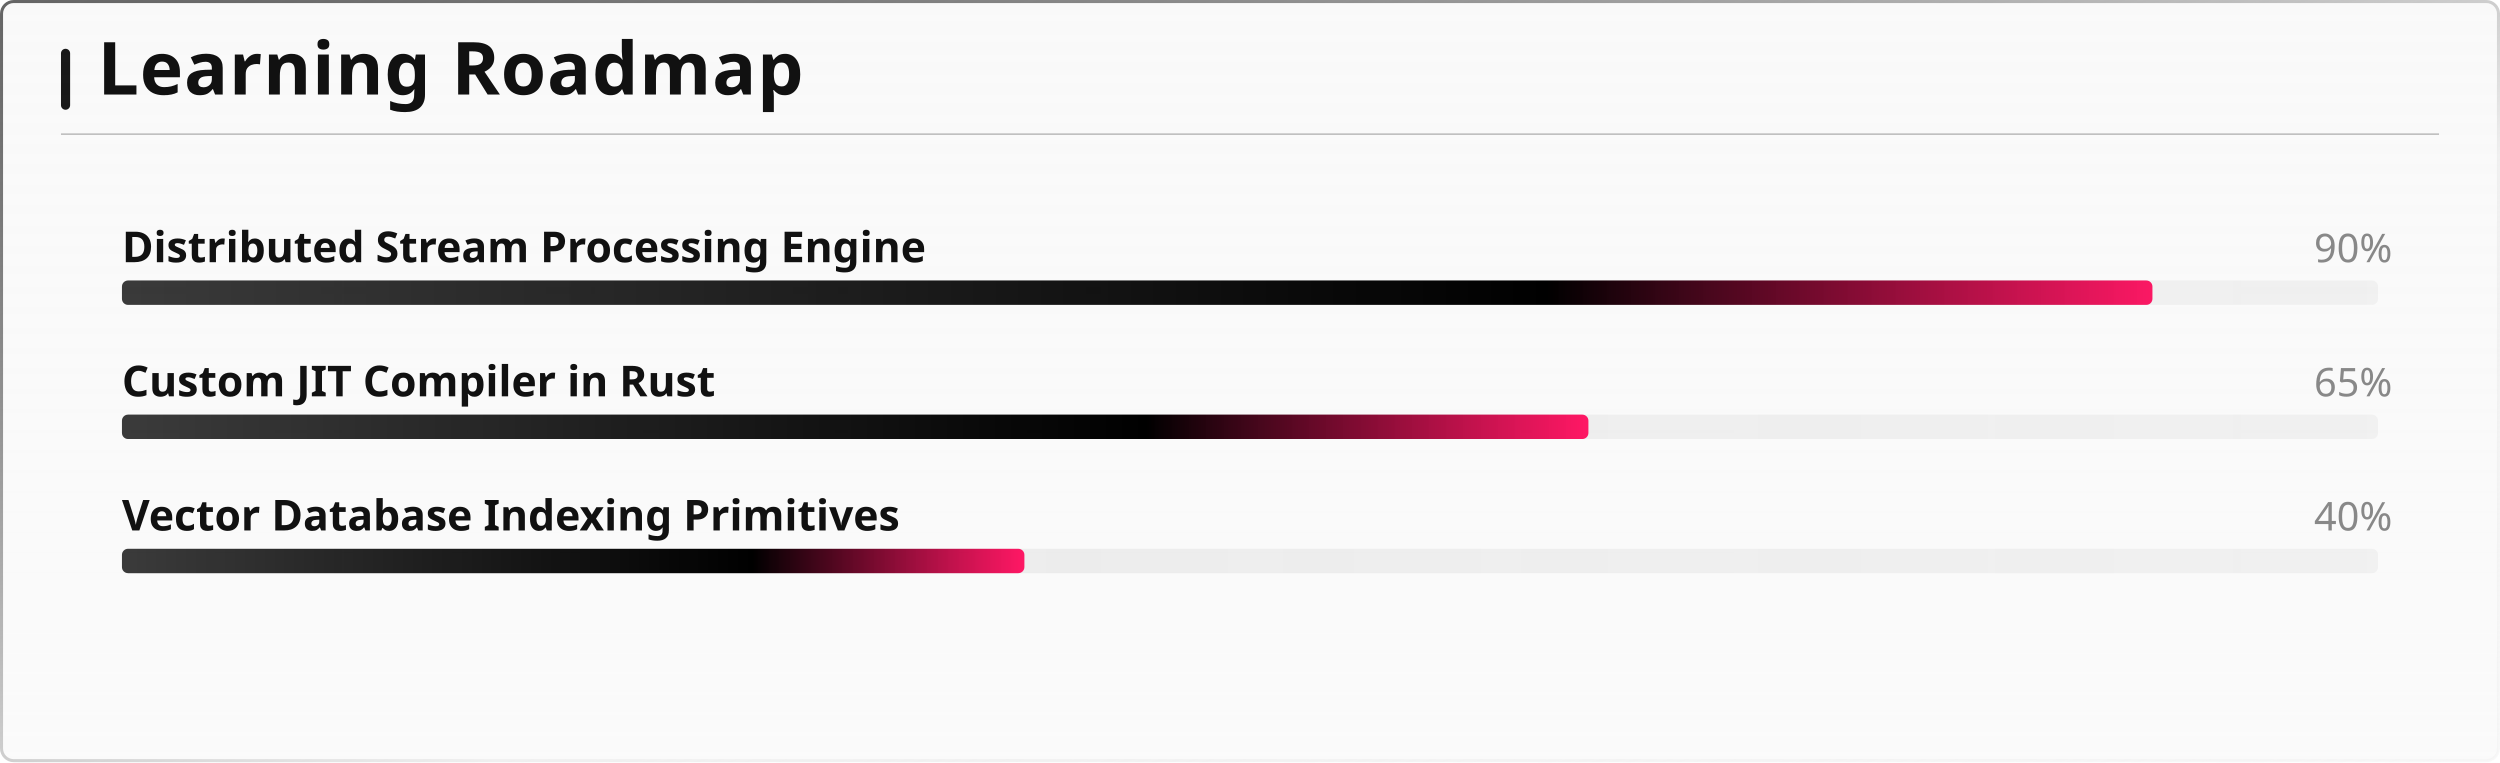
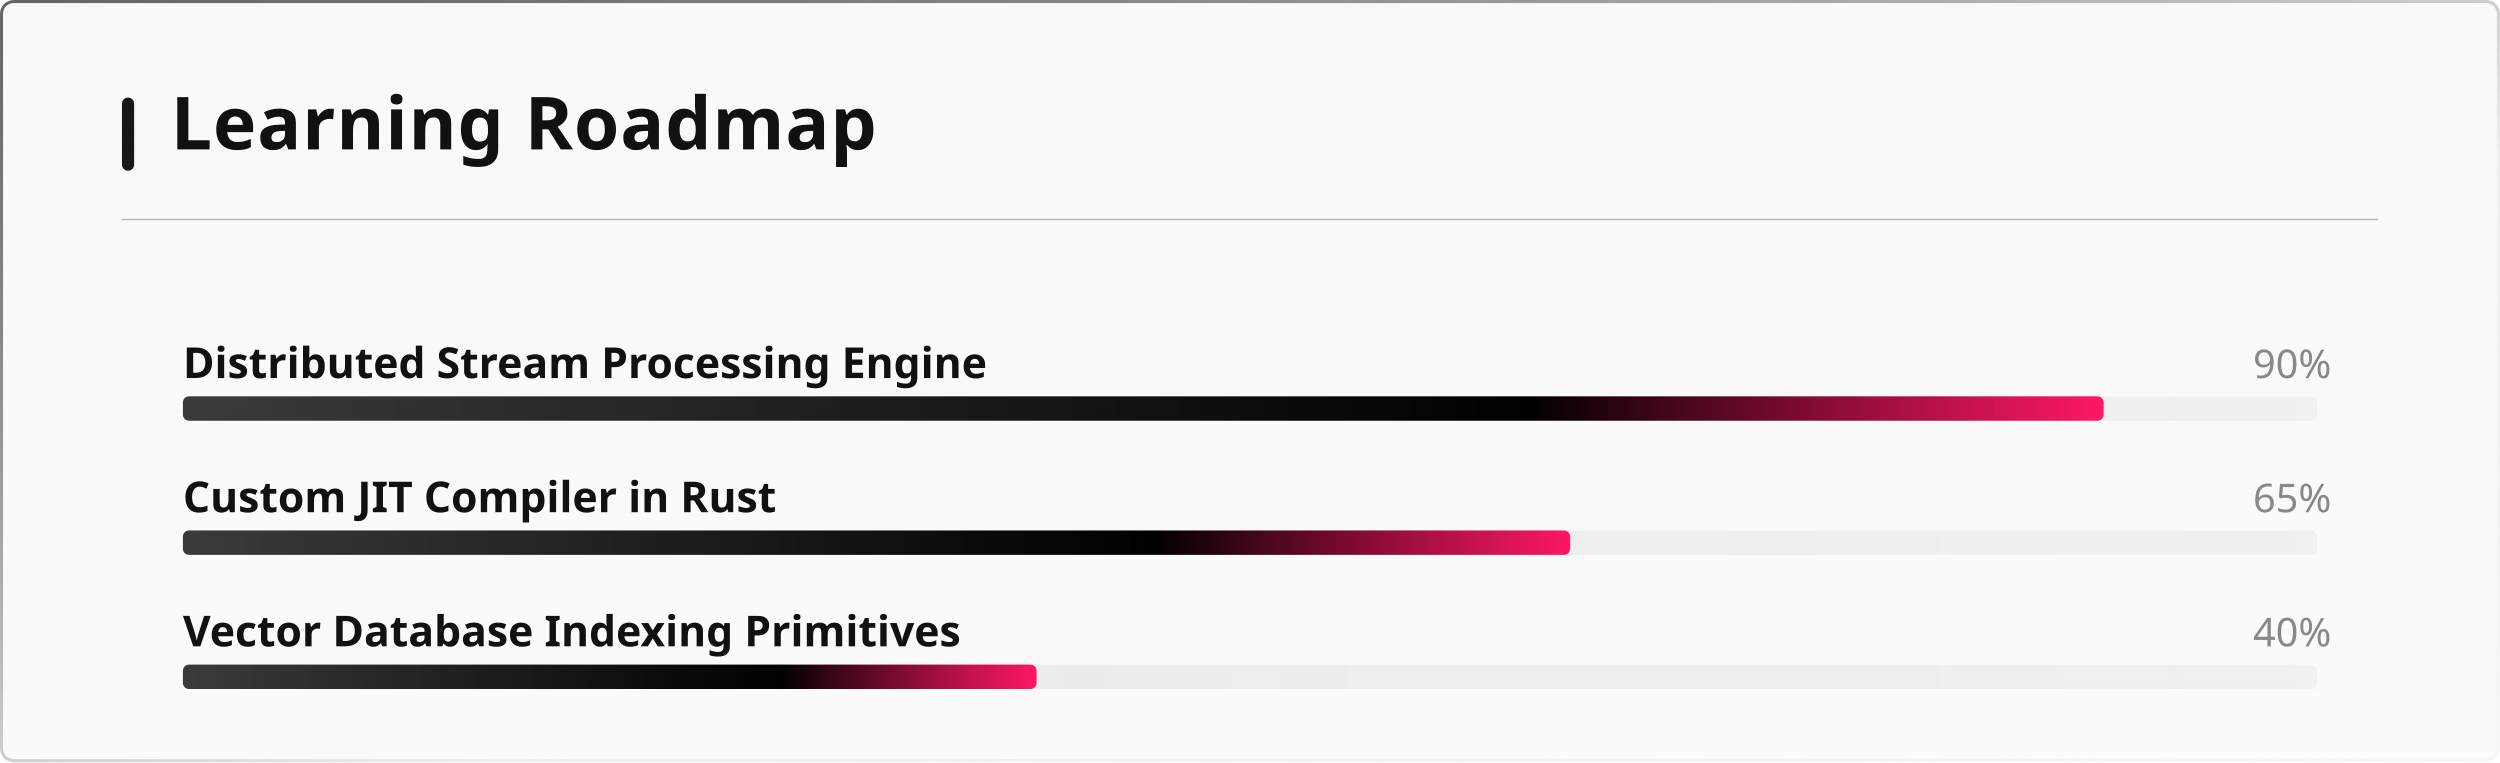
<svg xmlns="http://www.w3.org/2000/svg" width="820" height="250" viewBox="0 0 820 250" role="img">
  <defs>
    <linearGradient id="pf-progress-grad" x1="0%" y1="0%" x2="100%" y2="0%">
      <stop offset="0%" stop-color="#000000" stop-opacity="0.75" />
      <stop offset="70%" stop-color="#000000" />
      <stop offset="100%" stop-color="#FF0055" stop-opacity="0.9" />
    </linearGradient>
    <linearGradient id="pf-card-border" x1="0%" y1="0%" x2="100%" y2="100%">
      <stop offset="0%" stop-color="#000000" stop-opacity="0.6" />
      <stop offset="60%" stop-color="#EEEEEE" stop-opacity="0.9" />
      <stop offset="100%" stop-color="#EEEEEE" stop-opacity="0.4" />
    </linearGradient>
    <linearGradient id="pf-card-bg" x1="0%" y1="0%" x2="0%" y2="100%">
      <stop offset="0%" stop-color="#F9F9F9" stop-opacity="0.95" />
      <stop offset="100%" stop-color="#F9F9F9" stop-opacity="0.8" />
    </linearGradient>
    <linearGradient id="pf-card-gradient" x1="0%" y1="0%" x2="100%" y2="0%">
      <stop offset="0%" stop-color="#3b0918" />
      <stop offset="50%" stop-color="#1e1333" />
      <stop offset="100%" stop-color="#091629" />
    </linearGradient>
    <linearGradient id="pf-track-bg" x1="0%" y1="0%" x2="100%" y2="0%">
      <stop offset="0%" stop-color="#888888" stop-opacity="0.15" />
      <stop offset="100%" stop-color="#888888" stop-opacity="0.08" />
    </linearGradient>
    <linearGradient id="pf-badge-0" x1="0%" y1="0%" x2="100%" y2="100%">
      <stop offset="0%" stop-color="#3B82F6" stop-opacity="0.25" />
      <stop offset="100%" stop-color="#3B82F6" stop-opacity="0.1" />
    </linearGradient>
    <linearGradient id="pf-badge-1" x1="0%" y1="0%" x2="100%" y2="100%">
      <stop offset="0%" stop-color="#10B981" stop-opacity="0.25" />
      <stop offset="100%" stop-color="#10B981" stop-opacity="0.1" />
    </linearGradient>
    <linearGradient id="pf-badge-2" x1="0%" y1="0%" x2="100%" y2="100%">
      <stop offset="0%" stop-color="#8B5CF6" stop-opacity="0.25" />
      <stop offset="100%" stop-color="#8B5CF6" stop-opacity="0.1" />
    </linearGradient>
    <linearGradient id="pf-badge-3" x1="0%" y1="0%" x2="100%" y2="100%">
      <stop offset="0%" stop-color="#F59E0B" stop-opacity="0.25" />
      <stop offset="100%" stop-color="#F59E0B" stop-opacity="0.1" />
    </linearGradient>
    <linearGradient id="pf-badge-4" x1="0%" y1="0%" x2="100%" y2="100%">
      <stop offset="0%" stop-color="#EF4444" stop-opacity="0.25" />
      <stop offset="100%" stop-color="#EF4444" stop-opacity="0.1" />
    </linearGradient>
    <linearGradient id="pf-badge-5" x1="0%" y1="0%" x2="100%" y2="100%">
      <stop offset="0%" stop-color="#06B6D4" stop-opacity="0.25" />
      <stop offset="100%" stop-color="#06B6D4" stop-opacity="0.1" />
    </linearGradient>
    <linearGradient id="pf-badge-6" x1="0%" y1="0%" x2="100%" y2="100%">
      <stop offset="0%" stop-color="#EC4899" stop-opacity="0.25" />
      <stop offset="100%" stop-color="#EC4899" stop-opacity="0.1" />
    </linearGradient>
    <linearGradient id="pf-badge-7" x1="0%" y1="0%" x2="100%" y2="100%">
      <stop offset="0%" stop-color="#84CC16" stop-opacity="0.25" />
      <stop offset="100%" stop-color="#84CC16" stop-opacity="0.1" />
    </linearGradient>
  </defs>
  <svg x="0" y="0" width="820" height="250" viewBox="0 0 820 250" fill="none" role="group">
    <rect x="0.5" y="0.5" width="819" height="249" fill="url(#pf-card-bg)" stroke="url(#pf-card-border)" stroke-width="1" rx="4" />
-     <rect x="20" y="16" width="3" height="20" rx="1.5" fill="#000000" opacity="0.9" />
-     <text x="32" y="31" font-family="sans-serif" font-size="24" font-weight="700" fill="#111111" letter-spacing="0.3">Learning Roadmap</text>
-     <line x1="20" y1="44" x2="800" y2="44" stroke="#000000" stroke-width="0.5" stroke-opacity="0.25" />
-     <text x="40" y="86" font-family="sans-serif" font-size="14" font-weight="600" fill="#111111">Distributed Stream Processing Engine</text>
-     <text x="759" y="86" font-family="sans-serif" font-size="13" font-weight="normal" fill="#888888">90%</text>
+     <rect x="40" y="32" width="4" height="24" rx="2" fill="#000000" opacity="0.9" />
+     <text x="56" y="49" font-family="sans-serif" font-size="24" font-weight="700" fill="#111111" letter-spacing="0.3">Learning Roadmap</text>
+     <line x1="40" y1="72" x2="780" y2="72" stroke="#000000" stroke-width="0.5" stroke-opacity="0.25" />
+     <text x="60" y="124" font-family="sans-serif" font-size="14" font-weight="600" fill="#111111">Distributed Stream Processing Engine</text>
+     <text x="739" y="124" font-family="sans-serif" font-size="13" font-weight="normal" fill="#888888">90%</text>
    <g role="meter" aria-valuenow="90" aria-valuemin="0" aria-valuemax="100">
-       <rect x="40" y="92" width="740" height="8" fill="url(#pf-track-bg)" rx="2" />
-       <rect x="40" y="92" width="666.0" height="8" fill="url(#pf-progress-grad)" rx="2">
-         <animate attributeName="width" from="0" to="666.0" dur="1.32s" calcMode="spline" keySplines="0.25 0.1 0.25 1" fill="freeze" />
+       <rect x="60" y="130" width="700" height="8" fill="url(#pf-track-bg)" rx="2" />
+       <rect x="60" y="130" width="630.0" height="8" fill="url(#pf-progress-grad)" rx="2">
+         <animate attributeName="width" from="0" to="630.0" dur="1.32s" calcMode="spline" keySplines="0.25 0.1 0.25 1" fill="freeze" />
      </rect>
    </g>
-     <text x="40" y="130" font-family="sans-serif" font-size="14" font-weight="600" fill="#111111">Custom JIT Compiler in Rust</text>
-     <text x="759" y="130" font-family="sans-serif" font-size="13" font-weight="normal" fill="#888888">65%</text>
+     <text x="60" y="168" font-family="sans-serif" font-size="14" font-weight="600" fill="#111111">Custom JIT Compiler in Rust</text>
+     <text x="739" y="168" font-family="sans-serif" font-size="13" font-weight="normal" fill="#888888">65%</text>
    <g role="meter" aria-valuenow="65" aria-valuemin="0" aria-valuemax="100">
-       <rect x="40" y="136" width="740" height="8" fill="url(#pf-track-bg)" rx="2" />
-       <rect x="40" y="136" width="481.0" height="8" fill="url(#pf-progress-grad)" rx="2">
-         <animate attributeName="width" from="0" to="481.0" dur="1.12s" calcMode="spline" keySplines="0.25 0.1 0.25 1" fill="freeze" />
+       <rect x="60" y="174" width="700" height="8" fill="url(#pf-track-bg)" rx="2" />
+       <rect x="60" y="174" width="455.0" height="8" fill="url(#pf-progress-grad)" rx="2">
+         <animate attributeName="width" from="0" to="455.0" dur="1.12s" calcMode="spline" keySplines="0.25 0.1 0.25 1" fill="freeze" />
      </rect>
    </g>
-     <text x="40" y="174" font-family="sans-serif" font-size="14" font-weight="600" fill="#111111">Vector Database Indexing Primitives</text>
-     <text x="759" y="174" font-family="sans-serif" font-size="13" font-weight="normal" fill="#888888">40%</text>
+     <text x="60" y="212" font-family="sans-serif" font-size="14" font-weight="600" fill="#111111">Vector Database Indexing Primitives</text>
+     <text x="739" y="212" font-family="sans-serif" font-size="13" font-weight="normal" fill="#888888">40%</text>
    <g role="meter" aria-valuenow="40" aria-valuemin="0" aria-valuemax="100">
-       <rect x="40" y="180" width="740" height="8" fill="url(#pf-track-bg)" rx="2" />
-       <rect x="40" y="180" width="296.0" height="8" fill="url(#pf-progress-grad)" rx="2">
-         <animate attributeName="width" from="0" to="296.0" dur="0.92s" calcMode="spline" keySplines="0.25 0.1 0.25 1" fill="freeze" />
+       <rect x="60" y="218" width="700" height="8" fill="url(#pf-track-bg)" rx="2" />
+       <rect x="60" y="218" width="280.0" height="8" fill="url(#pf-progress-grad)" rx="2">
+         <animate attributeName="width" from="0" to="280.0" dur="0.92s" calcMode="spline" keySplines="0.25 0.1 0.25 1" fill="freeze" />
      </rect>
    </g>
  </svg>
</svg>
